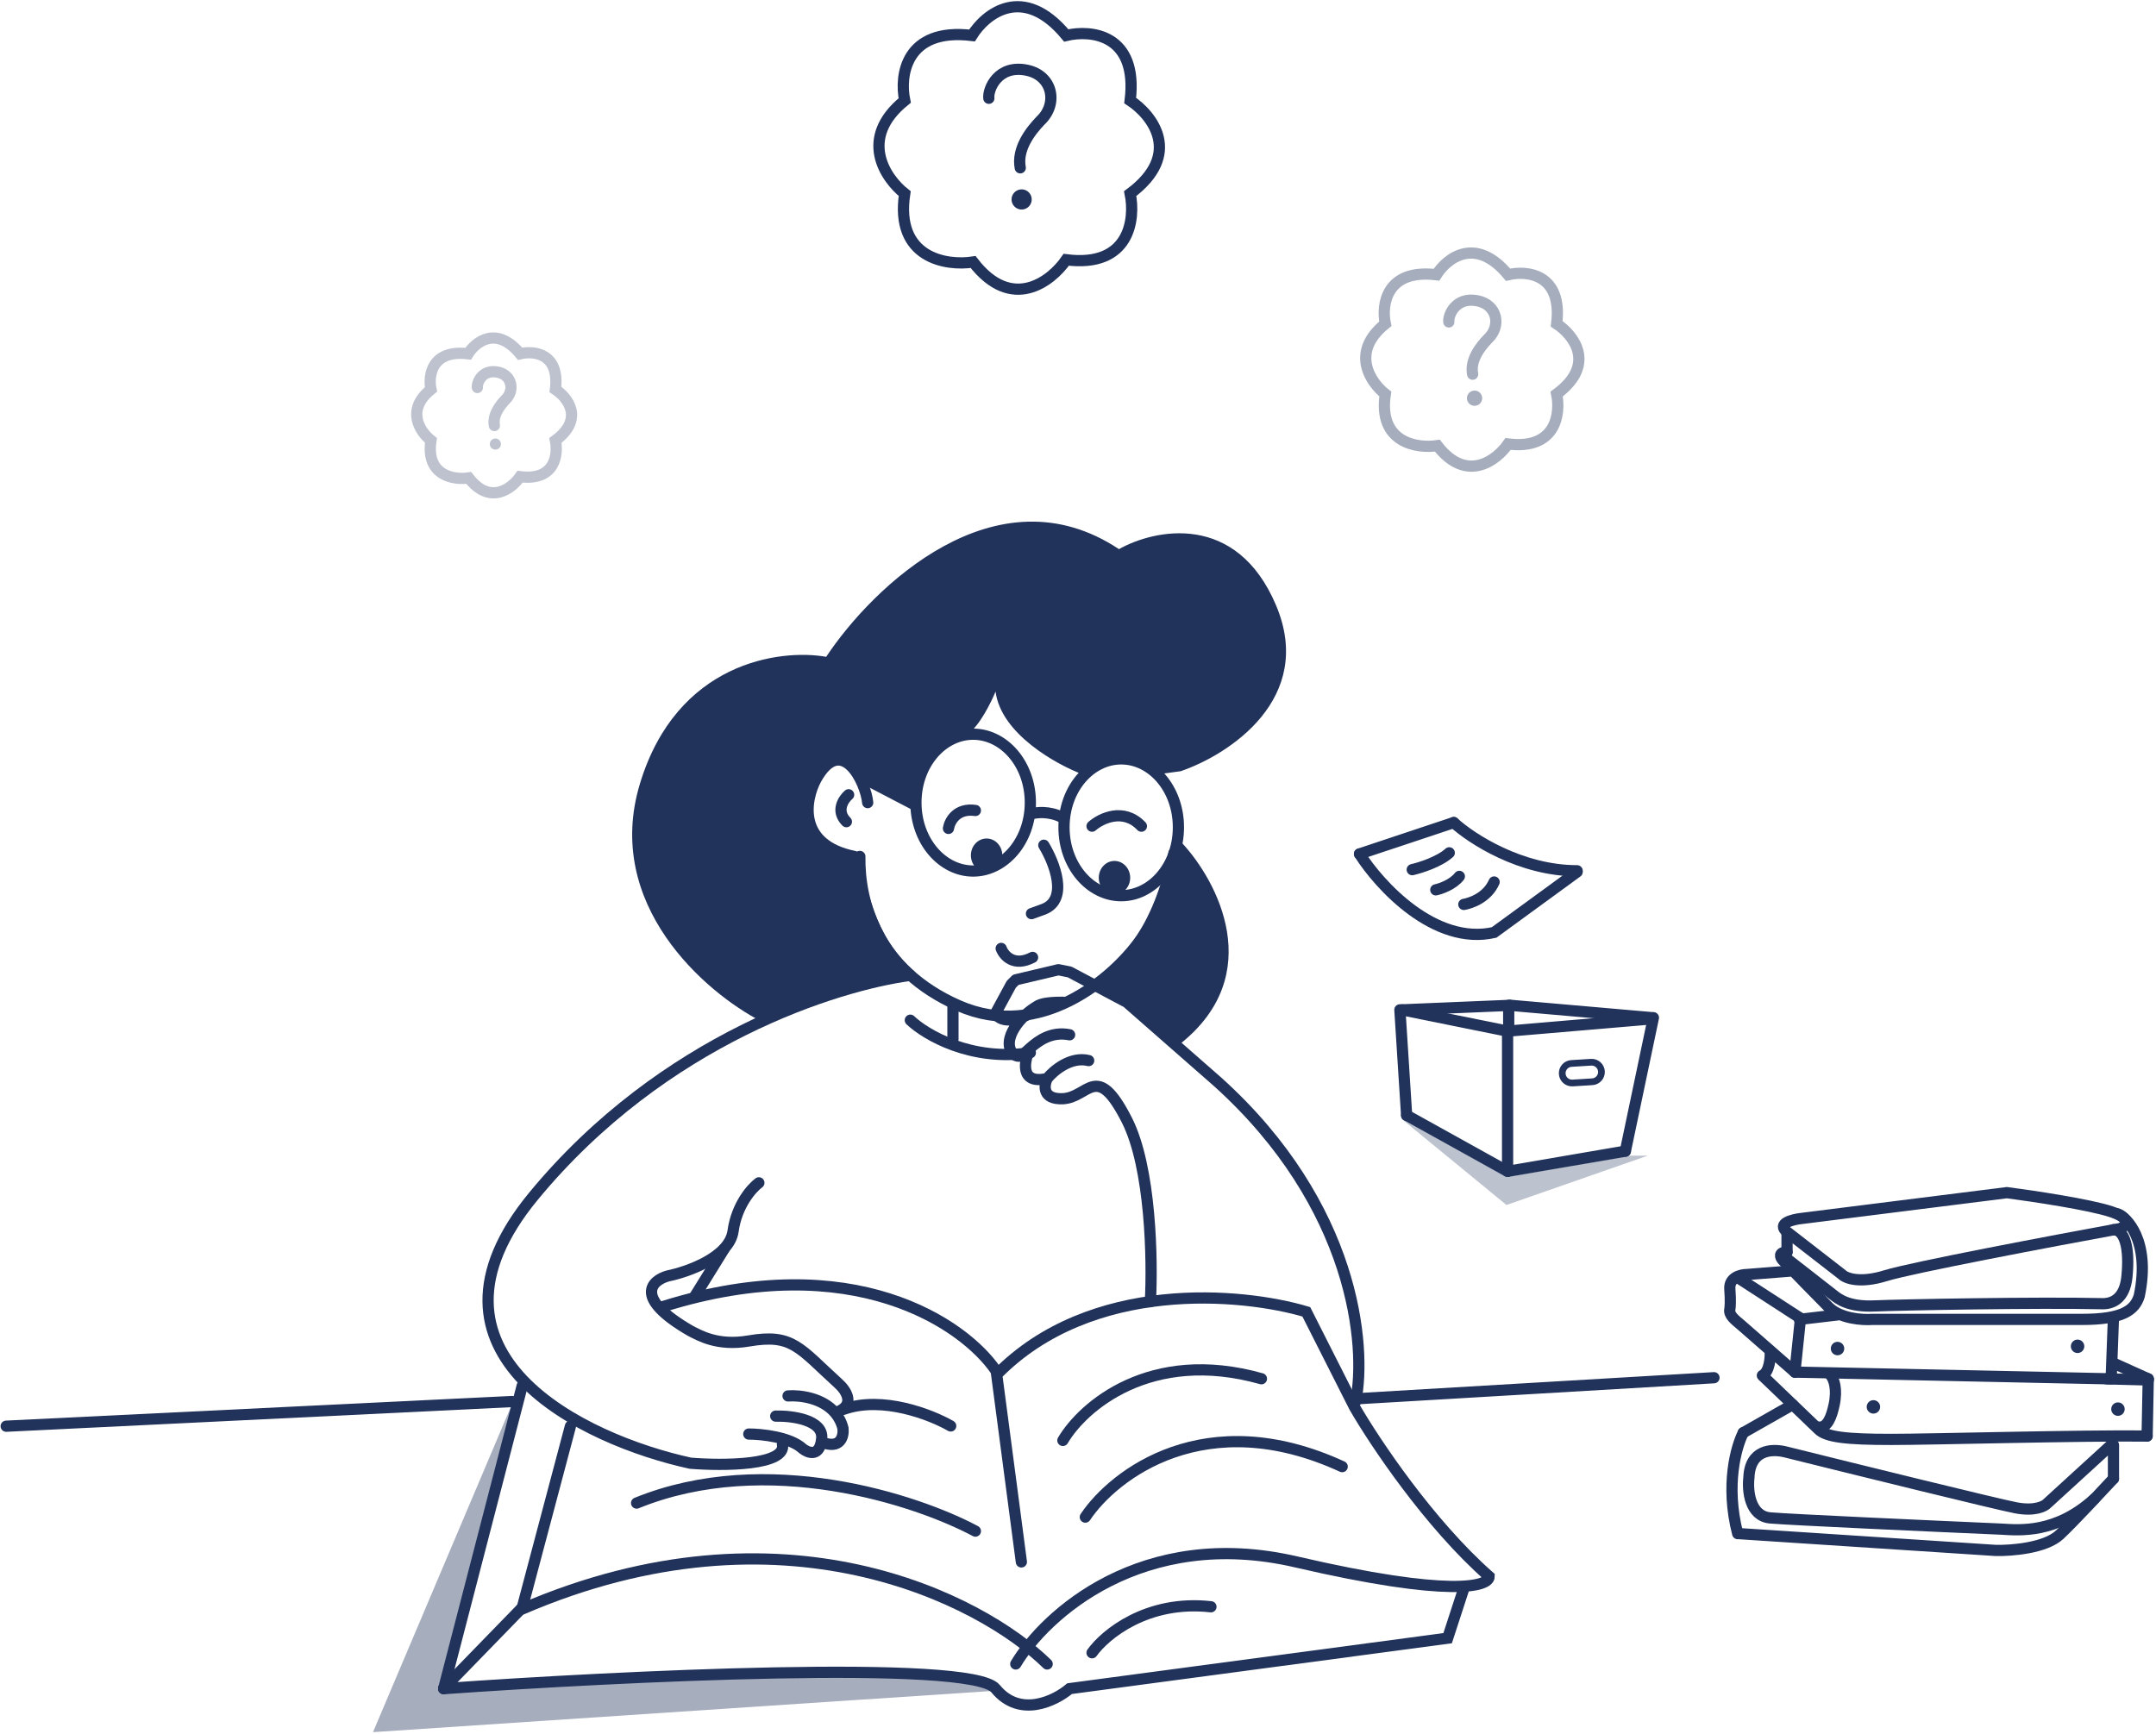
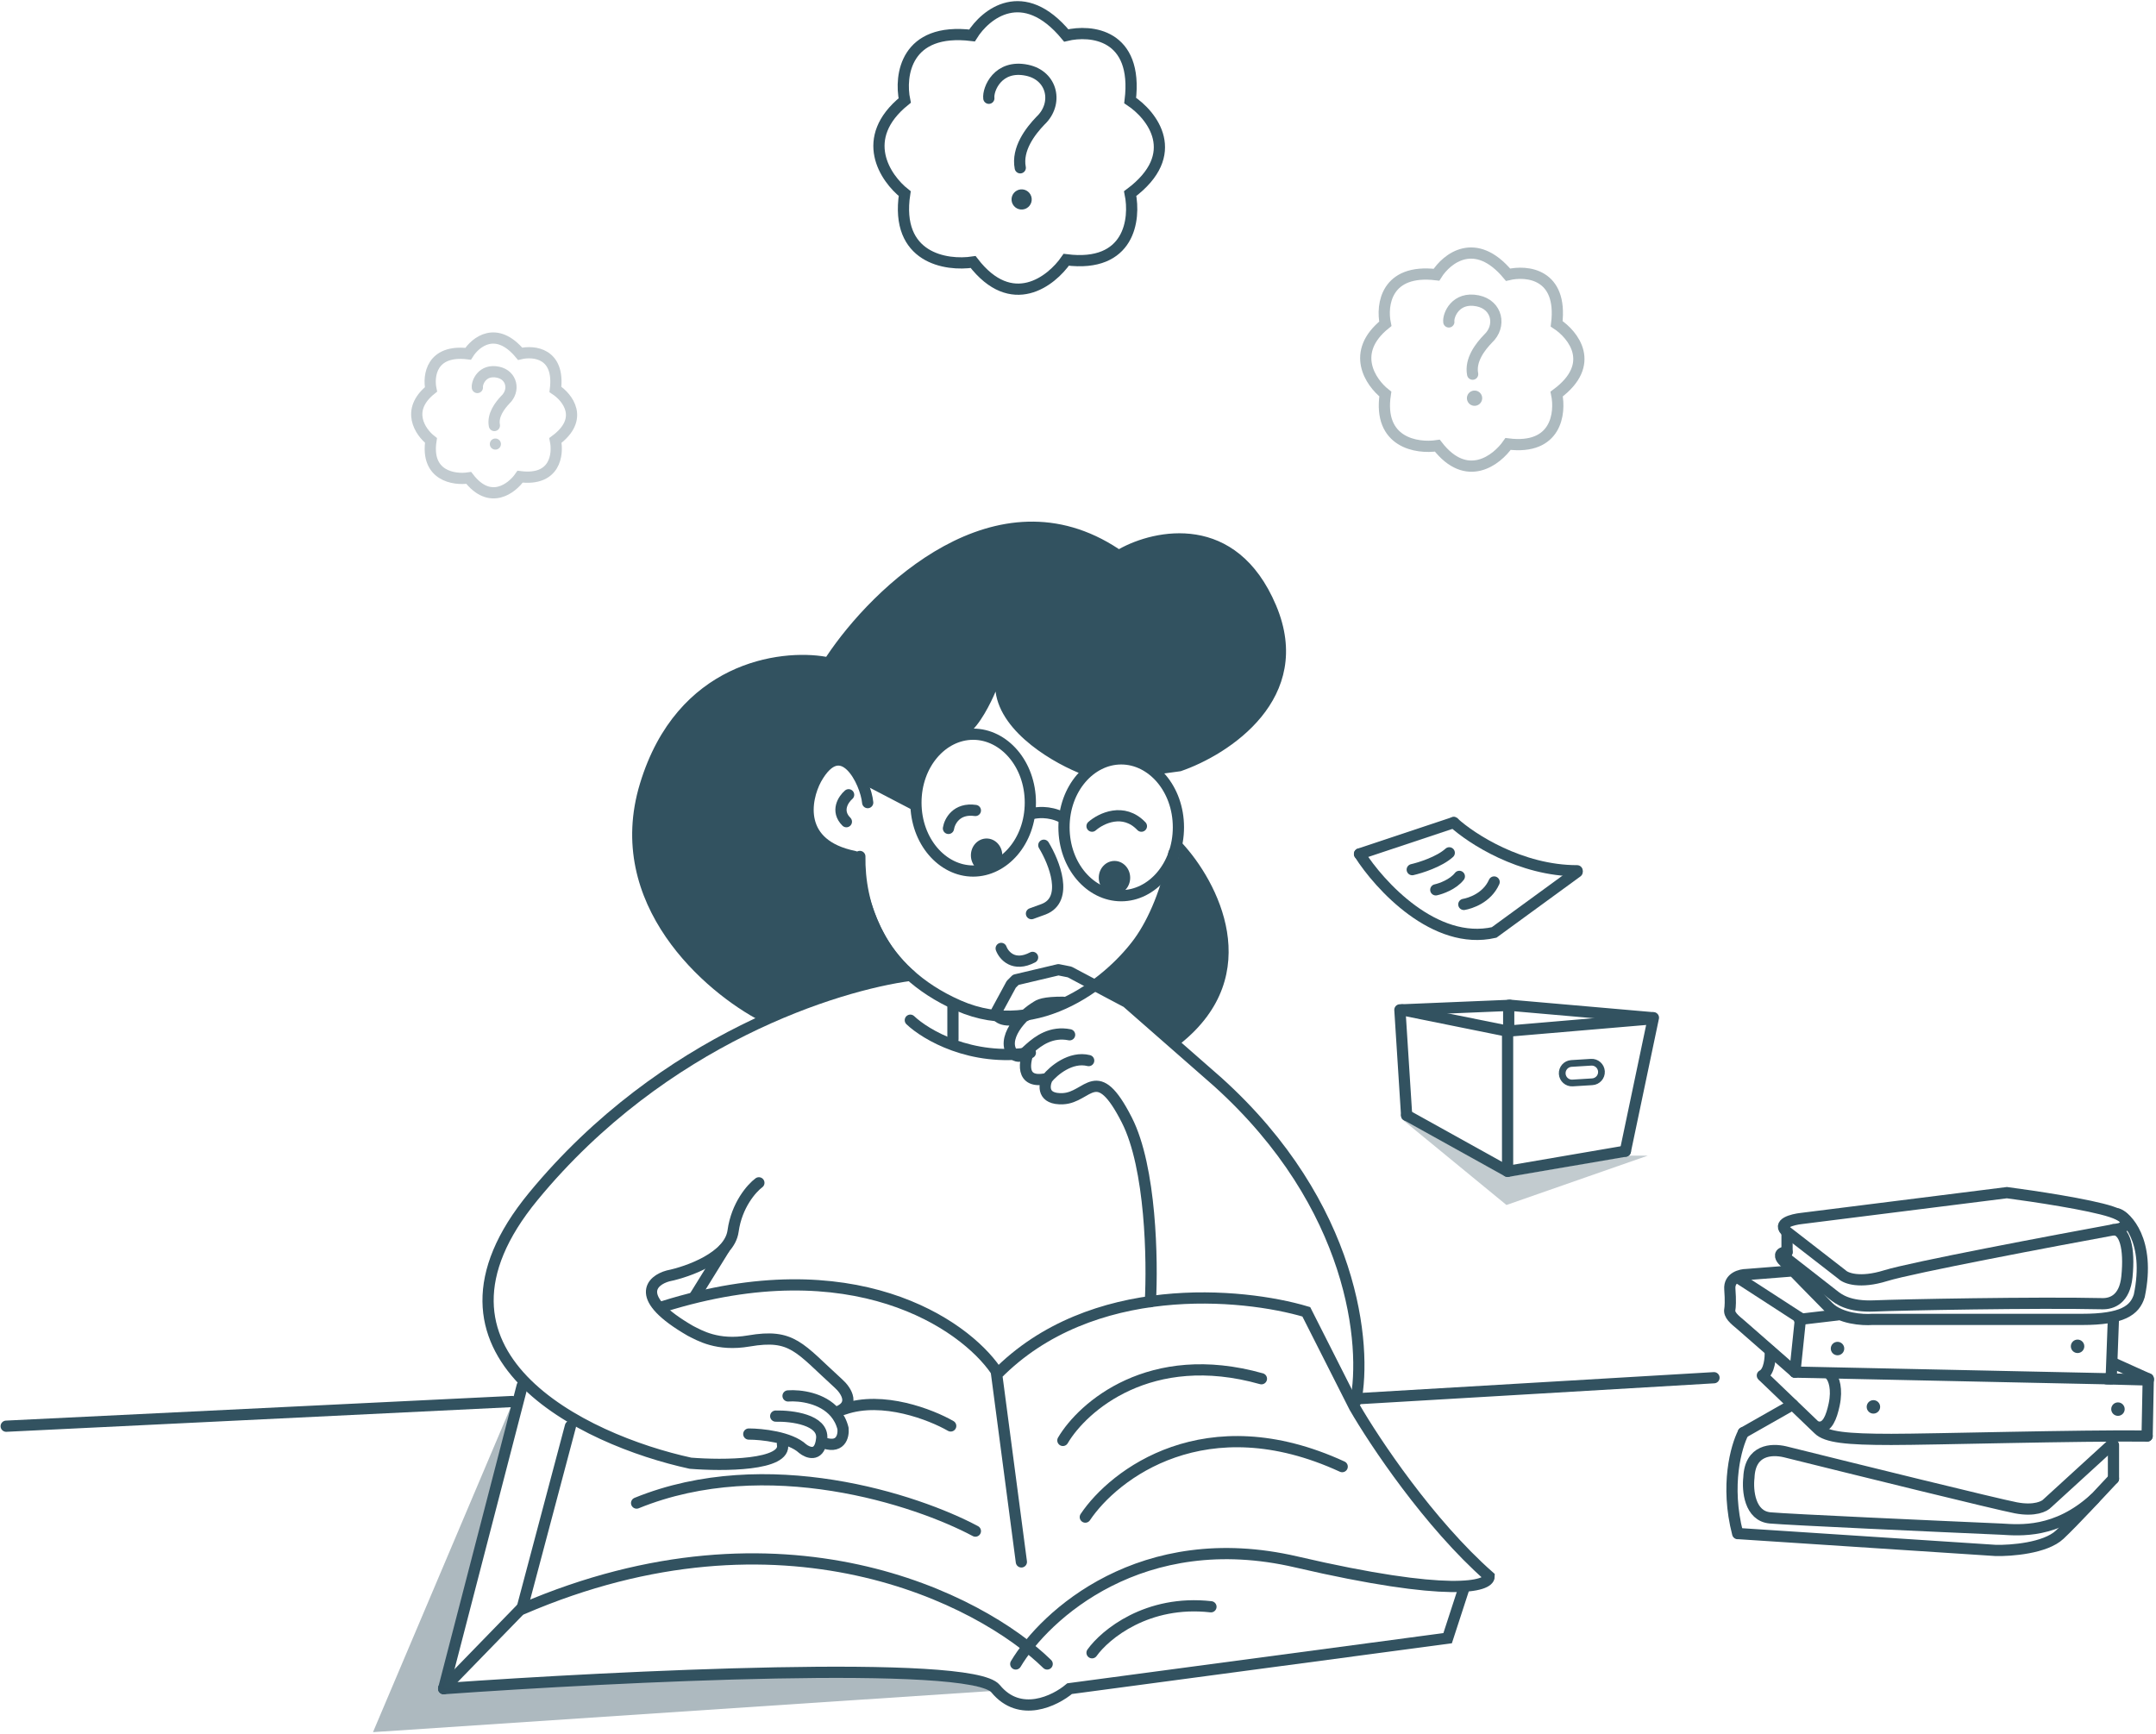
<svg xmlns="http://www.w3.org/2000/svg" width="961" height="773" viewBox="0 0 961 773" fill="none">
-   <path d="M459.759 362.81C461.925 362.143 467.659 361.51 473.259 364.31" stroke="#21325B" stroke-width="5" stroke-linecap="round" />
-   <ellipse cx="439.759" cy="381.31" rx="7" ry="7.5" fill="#21325B" />
-   <ellipse cx="496.759" cy="391.31" rx="7" ry="7.5" fill="#21325B" />
-   <path d="M422.759 369.31C423.259 366.143 426.359 360.11 434.759 361.31" stroke="#21325B" stroke-width="5" stroke-linecap="round" />
-   <path d="M486.759 368.31C490.759 364.81 500.759 359.91 508.759 368.31" stroke="#21325B" stroke-width="5" stroke-linecap="round" />
-   <path d="M465.259 376.81C469.925 384.477 476.459 400.91 465.259 405.31L459.759 407.31" stroke="#21325B" stroke-width="5" stroke-linecap="round" />
-   <path d="M446.259 422.81C447.425 425.977 451.859 431.21 460.259 426.81" stroke="#21325B" stroke-width="5" stroke-linecap="round" />
-   <path d="M285.259 349.31C268.859 403.31 314.425 442.477 339.259 455.31C361.659 441.71 393.592 434.81 407.259 432.81C390.259 418.81 385.092 393.143 383.759 381.31C374.759 384.31 350.759 372.81 361.759 349.31C370.559 330.51 380.092 340.143 383.759 347.31L408.259 358.31C408.259 335.51 423.925 327.81 431.759 326.81C436.559 323.61 441.759 313.143 443.759 308.31C446.159 327.11 470.759 340.81 482.759 345.31C498.359 332.91 510.925 340.143 515.259 345.31L526.259 343.81C547.759 336.477 586.359 311.41 568.759 269.81C551.159 228.21 514.759 235.81 498.759 244.81C443.959 208.41 388.925 261.643 368.259 292.81C347.425 289.143 301.659 295.31 285.259 349.31Z" fill="#21325B" />
-   <path d="M407.759 358.81L383.759 346.31" stroke="#21325B" stroke-width="5" stroke-linecap="round" />
-   <path d="M459.259 357.81C459.259 375.055 447.473 388.31 433.759 388.31C420.045 388.31 408.259 375.055 408.259 357.81C408.259 340.564 420.045 327.31 433.759 327.31C447.473 327.31 459.259 340.564 459.259 357.81Z" stroke="#21325B" stroke-width="5" />
-   <path d="M525.259 368.81C525.259 386.055 513.473 399.31 499.759 399.31C486.045 399.31 474.259 386.055 474.259 368.81C474.259 351.564 486.045 338.31 499.759 338.31C513.473 338.31 525.259 351.564 525.259 368.81Z" stroke="#21325B" stroke-width="5" />
-   <path d="M526.259 465.195C564.659 434.395 542.759 392.862 526.759 375.695C517.959 417.295 497.592 435.195 488.759 439.195L502.759 446.695L526.259 465.195Z" fill="#21325B" />
-   <path d="M386.759 357.81C385.926 348.643 375.259 326.81 363.759 347.31C358.759 356.643 355.159 376.61 380.759 381.81" stroke="#21325B" stroke-width="5" stroke-linecap="round" />
-   <path d="M378.259 354.31C375.925 356.31 372.459 361.51 377.259 366.31" stroke="#21325B" stroke-width="5" stroke-linecap="round" />
-   <path d="M383.259 381.81C382.926 402.143 390.859 432.31 427.259 448.31C463.659 464.31 496.092 435.977 507.759 419.81C514.259 410.803 520.459 396.31 523.259 380.31" stroke="#21325B" stroke-width="5" stroke-linecap="round" />
-   <path d="M424.759 448.81V463.31" stroke="#21325B" stroke-width="5" stroke-linecap="round" />
-   <path d="M405.759 454.81C412.592 461.31 432.859 473.31 459.259 469.31" stroke="#21325B" stroke-width="5" stroke-linecap="round" />
-   <path d="M455.259 696.31L444.259 612.81C486.259 570.01 553.759 576.31 582.259 584.81L603.759 627.31C612.592 642.643 636.959 679.21 663.759 702.81C663.759 707.31 646.559 712.31 577.759 696.31C508.959 680.31 465.759 719.976 452.759 741.81" stroke="#21325B" stroke-width="5" stroke-linecap="round" />
-   <path d="M652.259 708.81L645.259 730.31L476.759 752.81C470.259 758.31 454.559 766.01 443.759 752.81C432.959 739.61 275.259 747.31 197.759 752.81" stroke="#21325B" stroke-width="5" stroke-linecap="round" />
-   <path d="M466.759 741.81C437.092 712.81 348.759 667.31 232.759 717.31" stroke="#21325B" stroke-width="5" stroke-linecap="round" />
-   <path d="M254.259 635.81L232.759 716.81" stroke="#21325B" stroke-width="5" stroke-linecap="round" />
-   <path d="M232.759 617.81L197.759 752.81" stroke="#21325B" stroke-width="5" stroke-linecap="round" />
-   <path d="M197.759 752.695L232.759 716.695" stroke="#21325B" stroke-width="5" stroke-linecap="round" />
-   <path d="M443.759 610.81C429.64 590.33 380.273 555.98 295.759 582.414" stroke="#21325B" stroke-width="5" stroke-linecap="round" />
-   <path d="M486.759 736.81C492.592 728.643 511.359 713.11 539.759 716.31" stroke="#21325B" stroke-width="5" stroke-linecap="round" />
-   <path d="M604.259 624.81C609.259 600.31 603.959 537.51 542.759 482.31L502.259 446.81L476.759 433.31L471.759 432.31L452.759 436.81L450.759 438.81L444.259 450.81C443.259 453.31 447.559 456.21 454.759 453.81C463.759 450.81 457.259 446.81 473.759 446.81M463.911 447.81C456.911 450.81 446.759 461.61 450.759 468.81C451.259 469.643 452.759 471.21 454.759 470.81C455.635 470.635 457.062 469.11 459.085 467.31M476.759 461.31C468.637 459.686 462.838 463.971 459.085 467.31M459.085 467.31C456.477 472.977 454.359 483.61 466.759 480.81M466.759 480.81C469.592 477.31 477.259 470.81 485.259 472.81M466.759 480.81C465.259 483.977 464.559 490.21 473.759 489.81C485.259 489.31 488.759 472.81 502.259 499.31C513.059 520.51 513.759 562.143 512.759 580.31" stroke="#21325B" stroke-width="5" stroke-linecap="round" stroke-linejoin="round" />
-   <path d="M405.759 434.81C373.259 439.143 295.759 462.91 237.759 533.31C179.759 603.71 260.259 641.977 307.759 652.31C322.259 653.477 350.759 653.41 348.759 643.81M333.759 639.31C339.426 639.31 352.159 640.61 357.759 645.81C360.098 647.681 364.799 649.464 366.051 642.81M345.759 631.31C352.926 631.143 367.059 632.91 366.259 641.31C366.207 641.852 366.137 642.351 366.051 642.81M351.259 622.31C356.587 621.92 366.556 623.172 372.206 629.81M366.051 642.81C374.685 646.41 376.12 640.31 375.759 636.81C375.054 633.99 373.803 631.685 372.206 629.81M338.259 527.31C335.092 529.643 328.359 537.21 326.759 548.81C325.159 560.41 306.759 566.977 297.759 568.81C290.426 570.81 282.159 578.51 307.759 593.31C311.759 595.31 319.759 600.21 333.759 597.81C353.259 594.467 356.159 600.81 373.759 616.81C377.224 619.89 381.764 626.802 372.206 629.81" stroke="#21325B" stroke-width="5" stroke-linecap="round" stroke-linejoin="round" />
-   <path d="M322.759 556.81L309.759 577.81" stroke="#21325B" stroke-width="5" stroke-linecap="round" stroke-linejoin="round" />
-   <path d="M2.759 635.81L228.259 624.81" stroke="#21325B" stroke-width="5" stroke-linecap="round" stroke-linejoin="round" />
-   <path d="M602.759 623.695L763.979 614.195" stroke="#21325B" stroke-width="5" stroke-linecap="round" />
-   <path d="M440.759 43.81C440.259 39.81 444.794 28.609 457.759 31.31C469.259 33.706 471.759 46.31 463.759 53.81C459.259 58.496 453.159 66.41 454.759 74.81" stroke="#21325B" stroke-width="5" stroke-linecap="round" />
-   <path d="M503.759 44.81C507.359 15.21 486.259 13.143 475.259 15.81C456.059 -7.39 439.259 6.143 433.259 15.81C403.659 12.21 400.926 33.643 403.259 44.81C382.459 61.61 394.592 79.477 403.259 86.31C398.859 115.11 421.759 118.643 433.759 116.81C450.959 139.21 468.592 125.477 475.259 115.81C503.659 119.41 506.092 97.643 503.759 86.31C527.359 68.71 513.592 51.31 503.759 44.81Z" stroke="#21325B" stroke-width="5" />
-   <circle cx="455.376" cy="88.914" r="4.5" transform="rotate(61.4426 455.376 88.9136)" fill="#21325B" />
-   <path opacity="0.4" d="M645.787 143.515C645.408 140.509 648.847 132.093 658.677 134.122C667.397 135.922 669.293 145.394 663.227 151.03C659.815 154.551 655.189 160.498 656.402 166.81" stroke="#21325B" stroke-width="5" stroke-linecap="round" />
-   <path opacity="0.4" d="M693.857 144.354C696.592 122.022 680.558 120.463 672.199 122.474C657.609 104.971 644.843 115.181 640.283 122.474C617.79 119.758 615.713 135.929 617.486 144.354C601.68 157.028 610.9 170.508 617.486 175.663C614.143 197.392 631.544 200.057 640.663 198.674C653.734 215.574 667.133 205.213 672.199 197.92C693.781 200.636 695.63 184.214 693.857 175.663C711.79 162.385 701.329 149.258 693.857 144.354Z" stroke="#21325B" stroke-width="5" />
-   <circle opacity="0.4" cx="657.256" cy="177.514" r="3.407" transform="rotate(61.4426 657.256 177.514)" fill="#21325B" />
-   <path opacity="0.3" d="M212.779 172.753C212.508 170.567 214.965 164.446 221.986 165.922C228.215 167.231 229.569 174.12 225.236 178.218C222.799 180.78 219.495 185.104 220.361 189.695" stroke="#21325B" stroke-width="5" stroke-linecap="round" />
-   <path opacity="0.3" d="M247.567 173.606C249.554 157.386 237.908 156.253 231.837 157.715C221.24 145.002 211.967 152.417 208.655 157.715C192.318 155.742 190.81 167.487 192.098 173.606C180.617 182.812 187.314 192.602 192.098 196.347C189.669 212.128 202.308 214.064 208.931 213.06C218.425 225.334 228.157 217.809 231.837 212.512C247.511 214.484 248.855 202.557 247.567 196.347C260.592 186.702 252.994 177.168 247.567 173.606Z" stroke="#21325B" stroke-width="5" />
-   <circle opacity="0.3" cx="220.807" cy="197.967" r="2.479" transform="rotate(61.4426 220.807 197.967)" fill="#21325B" />
-   <path d="M166.259 772.195L228.759 624.695L197.759 752.695L297.259 749.195L347.259 747.695H396.759L422.259 748.695L444.259 753.695L166.259 772.195Z" fill="#21325B" fill-opacity="0.4" />
-   <path d="M473.759 642.151C482.592 627.151 512.659 600.651 562.259 614.651" stroke="#21325B" stroke-width="5" stroke-linecap="round" />
-   <path d="M483.759 676.332C496.592 657.166 537.459 625.832 598.259 653.832" stroke="#21325B" stroke-width="5" stroke-linecap="round" />
-   <path d="M434.759 682.575C408.592 668.575 341.759 646.475 283.759 670.075" stroke="#21325B" stroke-width="5" stroke-linecap="round" />
-   <path d="M423.759 635.695C415.092 630.695 393.459 622.195 376.259 628.195" stroke="#21325B" stroke-width="5" stroke-linecap="round" />
-   <path d="M672.979 448.195L624.979 450.195" stroke="#21325B" stroke-width="5" stroke-linecap="round" />
-   <path d="M673.479 448.195L736.479 453.695" stroke="#21325B" stroke-width="5" stroke-linecap="round" />
-   <path d="M736.979 453.695L724.479 513.195" stroke="#21325B" stroke-width="5" stroke-linecap="round" />
-   <path d="M724.479 513.195L671.979 522.195" stroke="#21325B" stroke-width="5" stroke-linecap="round" />
-   <path d="M671.979 521.695V459.195" stroke="#21325B" stroke-width="5" stroke-linecap="round" />
-   <path d="M671.979 459.695L736.479 454.195" stroke="#21325B" stroke-width="5" stroke-linecap="round" />
-   <path d="M671.979 459.695L624.979 450.195" stroke="#21325B" stroke-width="5" stroke-linecap="round" />
-   <path d="M623.979 450.195L626.979 497.195" stroke="#21325B" stroke-width="5" stroke-linecap="round" />
-   <path d="M626.979 497.195L671.979 522.195" stroke="#21325B" stroke-width="5" stroke-linecap="round" />
-   <path d="M672.479 448.195V458.695" stroke="#21325B" stroke-width="5" stroke-linecap="round" />
-   <rect x="696.069" y="474.366" width="17.513" height="8.722" rx="4.361" transform="rotate(-3.53924 696.069 474.366)" stroke="#21325B" stroke-width="3" />
-   <path d="M605.979 380.695C614.979 394.862 639.579 421.695 665.979 415.695L702.979 388.695" stroke="#21325B" stroke-width="5" stroke-linecap="round" />
-   <path d="M605.979 380.695L647.979 366.695" stroke="#21325B" stroke-width="5" stroke-linecap="round" />
-   <path d="M647.979 366.695C655.813 373.862 677.779 388.195 702.979 388.195" stroke="#21325B" stroke-width="5" stroke-linecap="round" />
-   <path d="M629.479 387.695C633.146 386.862 641.579 384.195 645.979 380.195" stroke="#21325B" stroke-width="5" stroke-linecap="round" />
-   <path d="M639.979 396.695C642.313 396.195 647.679 394.295 650.479 390.695" stroke="#21325B" stroke-width="5" stroke-linecap="round" />
-   <path d="M652.479 403.195C655.313 402.695 662.779 400.395 665.979 393.195" stroke="#21325B" stroke-width="5" stroke-linecap="round" />
-   <path d="M671.479 537.195L623.979 498.195L671.479 524.695L726.746 515.195H734.479L671.479 537.195Z" fill="#21325B" fill-opacity="0.3" />
-   <path d="M821.044 568.195L796.544 549.195C791.744 545.473 798.877 543.644 803.044 543.195L894.544 531.695C906.044 533.195 931.444 536.995 941.044 540.195C950.644 543.395 947.71 546.528 945.044 547.695C915.044 553.195 852.144 565.095 840.544 568.695C828.944 572.295 822.71 569.862 821.044 568.195Z" stroke="#21325B" stroke-width="5" stroke-linecap="round" />
-   <path d="M944.043 541.195C947.543 542.362 958.743 552.895 953.543 577.695C951.543 584.195 946.043 588.195 928.043 588.195H834.543C830.21 588.528 820.243 587.895 815.043 582.695C809.843 577.495 799.21 566.528 794.543 561.695C793.543 560.528 792.543 558.195 796.543 558.195" stroke="#21325B" stroke-width="5" stroke-linecap="round" />
-   <path d="M796.543 558.195V549.695" stroke="#21325B" stroke-width="5" stroke-linecap="round" />
-   <path d="M796.543 561.195L817.043 577.195C819.543 579.195 824.043 582.695 835.543 582.195C846.846 581.704 907.877 580.528 937.043 581.195C941.383 581.294 947.043 579.195 948.043 569.195C949.338 556.25 947.043 548.195 942.043 548.195" stroke="#21325B" stroke-width="5" stroke-linecap="round" />
-   <path d="M797.544 566.695L778.544 568.195C775.877 568.195 770.644 569.495 771.044 574.695C771.444 579.895 771.21 582.862 771.044 583.695C770.544 586.195 773.044 588.195 776.044 590.695L800.044 611.695" stroke="#21325B" stroke-width="5" stroke-linecap="round" />
-   <path d="M802.543 587.695L800.043 611.695" stroke="#21325B" stroke-width="5" stroke-linecap="round" />
-   <path d="M802.543 587.695L775.543 570.195" stroke="#21325B" stroke-width="5" stroke-linecap="round" />
-   <path d="M802.043 588.195L819.043 586.195" stroke="#21325B" stroke-width="5" stroke-linecap="round" />
-   <path d="M800.043 611.695L941.043 614.695" stroke="#21325B" stroke-width="5" stroke-linecap="round" />
-   <path d="M942.043 587.195L941.043 614.195" stroke="#21325B" stroke-width="5" stroke-linecap="round" />
-   <circle cx="819.043" cy="601.195" r="3" fill="#21325B" />
-   <circle cx="835.043" cy="627.195" r="3" fill="#21325B" />
-   <circle cx="926.043" cy="600.195" r="3" fill="#21325B" />
-   <circle cx="944.043" cy="628.195" r="3" fill="#21325B" />
-   <path d="M786.043 613.695L810.543 637.195C814.043 640.695 823.043 641.695 843.043 641.695C861.552 641.695 926.71 639.862 957.043 640.195" stroke="#21325B" stroke-width="5" stroke-linecap="round" />
-   <path d="M957.543 614.695L957.043 640.195" stroke="#21325B" stroke-width="5" stroke-linecap="round" />
-   <path d="M957.543 614.695L942.043 607.695" stroke="#21325B" stroke-width="5" stroke-linecap="round" />
-   <path d="M789.043 602.195C789.21 605.195 788.743 611.595 785.543 613.195" stroke="#21325B" stroke-width="5" stroke-linecap="round" />
-   <path d="M816.043 613.195C817.377 614.695 819.043 619.195 817.543 626.195C816.372 631.661 814.543 636.695 810.543 636.195" stroke="#21325B" stroke-width="5" stroke-linecap="round" />
-   <path d="M957.543 615.195L939.043 614.695" stroke="#21325B" stroke-width="5" stroke-linecap="round" />
-   <path d="M799.043 626.195L777.043 638.695" stroke="#21325B" stroke-width="5" stroke-linecap="round" />
-   <path d="M777.043 638.695C773.877 644.862 768.943 662.095 774.543 683.695" stroke="#21325B" stroke-width="5" stroke-linecap="round" />
-   <path d="M775.043 683.695L889.543 691.195C896.377 691.362 911.643 690.195 918.043 684.195C924.443 678.195 936.543 665.028 942.043 659.195" stroke="#21325B" stroke-width="5" stroke-linecap="round" />
-   <path d="M942.043 659.195L942.043 644.195" stroke="#21325B" stroke-width="5" stroke-linecap="round" />
-   <path d="M941.544 643.695L912.544 670.195C911.377 671.528 906.944 673.795 898.544 672.195C890.144 670.595 826.377 654.862 795.544 647.195C789.71 645.862 780.044 646.195 779.544 658.695C778.877 664.362 779.844 675.895 789.044 676.695C798.244 677.495 861.544 680.362 892.044 681.695C900.377 682.195 916.544 683.695 933.544 668.195" stroke="#21325B" stroke-width="5" stroke-linecap="round" />
+   <path d="M459.759 362.81C461.925 362.143 467.659 361.51 473.259 364.31" stroke="#325260" stroke-width="5" stroke-linecap="round" />
+   <ellipse cx="439.759" cy="381.31" rx="7" ry="7.5" fill="#325260" />
+   <ellipse cx="496.759" cy="391.31" rx="7" ry="7.5" fill="#325260" />
+   <path d="M422.759 369.31C423.259 366.143 426.359 360.11 434.759 361.31" stroke="#325260" stroke-width="5" stroke-linecap="round" />
+   <path d="M486.759 368.31C490.759 364.81 500.759 359.91 508.759 368.31" stroke="#325260" stroke-width="5" stroke-linecap="round" />
+   <path d="M465.259 376.81C469.925 384.477 476.459 400.91 465.259 405.31L459.759 407.31" stroke="#325260" stroke-width="5" stroke-linecap="round" />
+   <path d="M446.259 422.81C447.425 425.977 451.859 431.21 460.259 426.81" stroke="#325260" stroke-width="5" stroke-linecap="round" />
+   <path d="M285.259 349.31C268.859 403.31 314.425 442.477 339.259 455.31C361.659 441.71 393.592 434.81 407.259 432.81C390.259 418.81 385.092 393.143 383.759 381.31C374.759 384.31 350.759 372.81 361.759 349.31C370.559 330.51 380.092 340.143 383.759 347.31L408.259 358.31C408.259 335.51 423.925 327.81 431.759 326.81C436.559 323.61 441.759 313.143 443.759 308.31C446.159 327.11 470.759 340.81 482.759 345.31C498.359 332.91 510.925 340.143 515.259 345.31L526.259 343.81C547.759 336.477 586.359 311.41 568.759 269.81C551.159 228.21 514.759 235.81 498.759 244.81C443.959 208.41 388.925 261.643 368.259 292.81C347.425 289.143 301.659 295.31 285.259 349.31Z" fill="#325260" />
+   <path d="M407.759 358.81L383.759 346.31" stroke="#325260" stroke-width="5" stroke-linecap="round" />
+   <path d="M459.259 357.81C459.259 375.055 447.473 388.31 433.759 388.31C420.045 388.31 408.259 375.055 408.259 357.81C408.259 340.564 420.045 327.31 433.759 327.31C447.473 327.31 459.259 340.564 459.259 357.81Z" stroke="#325260" stroke-width="5" />
+   <path d="M525.259 368.81C525.259 386.055 513.473 399.31 499.759 399.31C486.045 399.31 474.259 386.055 474.259 368.81C474.259 351.564 486.045 338.31 499.759 338.31C513.473 338.31 525.259 351.564 525.259 368.81Z" stroke="#325260" stroke-width="5" />
+   <path d="M526.259 465.195C564.659 434.395 542.759 392.862 526.759 375.695C517.959 417.295 497.592 435.195 488.759 439.195L502.759 446.695L526.259 465.195Z" fill="#325260" />
+   <path d="M386.759 357.81C385.926 348.643 375.259 326.81 363.759 347.31C358.759 356.643 355.159 376.61 380.759 381.81" stroke="#325260" stroke-width="5" stroke-linecap="round" />
+   <path d="M378.259 354.31C375.925 356.31 372.459 361.51 377.259 366.31" stroke="#325260" stroke-width="5" stroke-linecap="round" />
+   <path d="M383.259 381.81C382.926 402.143 390.859 432.31 427.259 448.31C463.659 464.31 496.092 435.977 507.759 419.81C514.259 410.803 520.459 396.31 523.259 380.31" stroke="#325260" stroke-width="5" stroke-linecap="round" />
+   <path d="M424.759 448.81V463.31" stroke="#325260" stroke-width="5" stroke-linecap="round" />
+   <path d="M405.759 454.81C412.592 461.31 432.859 473.31 459.259 469.31" stroke="#325260" stroke-width="5" stroke-linecap="round" />
+   <path d="M455.259 696.31L444.259 612.81C486.259 570.01 553.759 576.31 582.259 584.81L603.759 627.31C612.592 642.643 636.959 679.21 663.759 702.81C663.759 707.31 646.559 712.31 577.759 696.31C508.959 680.31 465.759 719.976 452.759 741.81" stroke="#325260" stroke-width="5" stroke-linecap="round" />
+   <path d="M652.259 708.81L645.259 730.31L476.759 752.81C470.259 758.31 454.559 766.01 443.759 752.81C432.959 739.61 275.259 747.31 197.759 752.81" stroke="#325260" stroke-width="5" stroke-linecap="round" />
+   <path d="M466.759 741.81C437.092 712.81 348.759 667.31 232.759 717.31" stroke="#325260" stroke-width="5" stroke-linecap="round" />
+   <path d="M254.259 635.81L232.759 716.81" stroke="#325260" stroke-width="5" stroke-linecap="round" />
+   <path d="M232.759 617.81L197.759 752.81" stroke="#325260" stroke-width="5" stroke-linecap="round" />
+   <path d="M197.759 752.695L232.759 716.695" stroke="#325260" stroke-width="5" stroke-linecap="round" />
+   <path d="M443.759 610.81C429.64 590.33 380.273 555.98 295.759 582.414" stroke="#325260" stroke-width="5" stroke-linecap="round" />
+   <path d="M486.759 736.81C492.592 728.643 511.359 713.11 539.759 716.31" stroke="#325260" stroke-width="5" stroke-linecap="round" />
+   <path d="M604.259 624.81C609.259 600.31 603.959 537.51 542.759 482.31L502.259 446.81L476.759 433.31L471.759 432.31L452.759 436.81L450.759 438.81L444.259 450.81C443.259 453.31 447.559 456.21 454.759 453.81C463.759 450.81 457.259 446.81 473.759 446.81M463.911 447.81C456.911 450.81 446.759 461.61 450.759 468.81C451.259 469.643 452.759 471.21 454.759 470.81C455.635 470.635 457.062 469.11 459.085 467.31M476.759 461.31C468.637 459.686 462.838 463.971 459.085 467.31M459.085 467.31C456.477 472.977 454.359 483.61 466.759 480.81M466.759 480.81C469.592 477.31 477.259 470.81 485.259 472.81M466.759 480.81C465.259 483.977 464.559 490.21 473.759 489.81C485.259 489.31 488.759 472.81 502.259 499.31C513.059 520.51 513.759 562.143 512.759 580.31" stroke="#325260" stroke-width="5" stroke-linecap="round" stroke-linejoin="round" />
+   <path d="M405.759 434.81C373.259 439.143 295.759 462.91 237.759 533.31C179.759 603.71 260.259 641.977 307.759 652.31C322.259 653.477 350.759 653.41 348.759 643.81M333.759 639.31C339.426 639.31 352.159 640.61 357.759 645.81C360.098 647.681 364.799 649.464 366.051 642.81M345.759 631.31C352.926 631.143 367.059 632.91 366.259 641.31C366.207 641.852 366.137 642.351 366.051 642.81M351.259 622.31C356.587 621.92 366.556 623.172 372.206 629.81M366.051 642.81C374.685 646.41 376.12 640.31 375.759 636.81C375.054 633.99 373.803 631.685 372.206 629.81M338.259 527.31C335.092 529.643 328.359 537.21 326.759 548.81C325.159 560.41 306.759 566.977 297.759 568.81C290.426 570.81 282.159 578.51 307.759 593.31C311.759 595.31 319.759 600.21 333.759 597.81C353.259 594.467 356.159 600.81 373.759 616.81C377.224 619.89 381.764 626.802 372.206 629.81" stroke="#325260" stroke-width="5" stroke-linecap="round" stroke-linejoin="round" />
+   <path d="M322.759 556.81L309.759 577.81" stroke="#325260" stroke-width="5" stroke-linecap="round" stroke-linejoin="round" />
+   <path d="M2.759 635.81L228.259 624.81" stroke="#325260" stroke-width="5" stroke-linecap="round" stroke-linejoin="round" />
+   <path d="M602.759 623.695L763.979 614.195" stroke="#325260" stroke-width="5" stroke-linecap="round" />
+   <path d="M440.759 43.81C440.259 39.81 444.794 28.609 457.759 31.31C469.259 33.706 471.759 46.31 463.759 53.81C459.259 58.496 453.159 66.41 454.759 74.81" stroke="#325260" stroke-width="5" stroke-linecap="round" />
+   <path d="M503.759 44.81C507.359 15.21 486.259 13.143 475.259 15.81C456.059 -7.39 439.259 6.143 433.259 15.81C403.659 12.21 400.926 33.643 403.259 44.81C382.459 61.61 394.592 79.477 403.259 86.31C398.859 115.11 421.759 118.643 433.759 116.81C450.959 139.21 468.592 125.477 475.259 115.81C503.659 119.41 506.092 97.643 503.759 86.31C527.359 68.71 513.592 51.31 503.759 44.81Z" stroke="#325260" stroke-width="5" />
+   <circle cx="455.376" cy="88.914" r="4.5" transform="rotate(61.4426 455.376 88.9136)" fill="#325260" />
+   <path opacity="0.4" d="M645.787 143.515C645.408 140.509 648.847 132.093 658.677 134.122C667.397 135.922 669.293 145.394 663.227 151.03C659.815 154.551 655.189 160.498 656.402 166.81" stroke="#325260" stroke-width="5" stroke-linecap="round" />
+   <path opacity="0.4" d="M693.857 144.354C696.592 122.022 680.558 120.463 672.199 122.474C657.609 104.971 644.843 115.181 640.283 122.474C617.79 119.758 615.713 135.929 617.486 144.354C601.68 157.028 610.9 170.508 617.486 175.663C614.143 197.392 631.544 200.057 640.663 198.674C653.734 215.574 667.133 205.213 672.199 197.92C693.781 200.636 695.63 184.214 693.857 175.663C711.79 162.385 701.329 149.258 693.857 144.354Z" stroke="#325260" stroke-width="5" />
+   <circle opacity="0.4" cx="657.256" cy="177.514" r="3.407" transform="rotate(61.4426 657.256 177.514)" fill="#325260" />
+   <path opacity="0.3" d="M212.779 172.753C212.508 170.567 214.965 164.446 221.986 165.922C228.215 167.231 229.569 174.12 225.236 178.218C222.799 180.78 219.495 185.104 220.361 189.695" stroke="#325260" stroke-width="5" stroke-linecap="round" />
+   <path opacity="0.3" d="M247.567 173.606C249.554 157.386 237.908 156.253 231.837 157.715C221.24 145.002 211.967 152.417 208.655 157.715C192.318 155.742 190.81 167.487 192.098 173.606C180.617 182.812 187.314 192.602 192.098 196.347C189.669 212.128 202.308 214.064 208.931 213.06C218.425 225.334 228.157 217.809 231.837 212.512C247.511 214.484 248.855 202.557 247.567 196.347C260.592 186.702 252.994 177.168 247.567 173.606Z" stroke="#325260" stroke-width="5" />
+   <circle opacity="0.3" cx="220.807" cy="197.967" r="2.479" transform="rotate(61.4426 220.807 197.967)" fill="#325260" />
+   <path d="M166.259 772.195L228.759 624.695L197.759 752.695L297.259 749.195L347.259 747.695H396.759L422.259 748.695L444.259 753.695L166.259 772.195Z" fill="#325260" fill-opacity="0.4" />
+   <path d="M473.759 642.151C482.592 627.151 512.659 600.651 562.259 614.651" stroke="#325260" stroke-width="5" stroke-linecap="round" />
+   <path d="M483.759 676.332C496.592 657.166 537.459 625.832 598.259 653.832" stroke="#325260" stroke-width="5" stroke-linecap="round" />
+   <path d="M434.759 682.575C408.592 668.575 341.759 646.475 283.759 670.075" stroke="#325260" stroke-width="5" stroke-linecap="round" />
+   <path d="M423.759 635.695C415.092 630.695 393.459 622.195 376.259 628.195" stroke="#325260" stroke-width="5" stroke-linecap="round" />
+   <path d="M672.979 448.195L624.979 450.195" stroke="#325260" stroke-width="5" stroke-linecap="round" />
+   <path d="M673.479 448.195L736.479 453.695" stroke="#325260" stroke-width="5" stroke-linecap="round" />
+   <path d="M736.979 453.695L724.479 513.195" stroke="#325260" stroke-width="5" stroke-linecap="round" />
+   <path d="M724.479 513.195L671.979 522.195" stroke="#325260" stroke-width="5" stroke-linecap="round" />
+   <path d="M671.979 521.695V459.195" stroke="#325260" stroke-width="5" stroke-linecap="round" />
+   <path d="M671.979 459.695L736.479 454.195" stroke="#325260" stroke-width="5" stroke-linecap="round" />
+   <path d="M671.979 459.695L624.979 450.195" stroke="#325260" stroke-width="5" stroke-linecap="round" />
+   <path d="M623.979 450.195L626.979 497.195" stroke="#325260" stroke-width="5" stroke-linecap="round" />
+   <path d="M626.979 497.195L671.979 522.195" stroke="#325260" stroke-width="5" stroke-linecap="round" />
+   <path d="M672.479 448.195V458.695" stroke="#325260" stroke-width="5" stroke-linecap="round" />
+   <rect x="696.069" y="474.366" width="17.513" height="8.722" rx="4.361" transform="rotate(-3.53924 696.069 474.366)" stroke="#325260" stroke-width="3" />
+   <path d="M605.979 380.695C614.979 394.862 639.579 421.695 665.979 415.695L702.979 388.695" stroke="#325260" stroke-width="5" stroke-linecap="round" />
+   <path d="M605.979 380.695L647.979 366.695" stroke="#325260" stroke-width="5" stroke-linecap="round" />
+   <path d="M647.979 366.695C655.813 373.862 677.779 388.195 702.979 388.195" stroke="#325260" stroke-width="5" stroke-linecap="round" />
+   <path d="M629.479 387.695C633.146 386.862 641.579 384.195 645.979 380.195" stroke="#325260" stroke-width="5" stroke-linecap="round" />
+   <path d="M639.979 396.695C642.313 396.195 647.679 394.295 650.479 390.695" stroke="#325260" stroke-width="5" stroke-linecap="round" />
+   <path d="M652.479 403.195C655.313 402.695 662.779 400.395 665.979 393.195" stroke="#325260" stroke-width="5" stroke-linecap="round" />
+   <path d="M671.479 537.195L623.979 498.195L671.479 524.695L726.746 515.195H734.479L671.479 537.195Z" fill="#325260" fill-opacity="0.3" />
+   <path d="M821.044 568.195L796.544 549.195C791.744 545.473 798.877 543.644 803.044 543.195L894.544 531.695C906.044 533.195 931.444 536.995 941.044 540.195C950.644 543.395 947.71 546.528 945.044 547.695C915.044 553.195 852.144 565.095 840.544 568.695C828.944 572.295 822.71 569.862 821.044 568.195Z" stroke="#325260" stroke-width="5" stroke-linecap="round" />
+   <path d="M944.043 541.195C947.543 542.362 958.743 552.895 953.543 577.695C951.543 584.195 946.043 588.195 928.043 588.195H834.543C830.21 588.528 820.243 587.895 815.043 582.695C809.843 577.495 799.21 566.528 794.543 561.695C793.543 560.528 792.543 558.195 796.543 558.195" stroke="#325260" stroke-width="5" stroke-linecap="round" />
+   <path d="M796.543 558.195V549.695" stroke="#325260" stroke-width="5" stroke-linecap="round" />
+   <path d="M796.543 561.195L817.043 577.195C819.543 579.195 824.043 582.695 835.543 582.195C846.846 581.704 907.877 580.528 937.043 581.195C941.383 581.294 947.043 579.195 948.043 569.195C949.338 556.25 947.043 548.195 942.043 548.195" stroke="#325260" stroke-width="5" stroke-linecap="round" />
+   <path d="M797.544 566.695L778.544 568.195C775.877 568.195 770.644 569.495 771.044 574.695C771.444 579.895 771.21 582.862 771.044 583.695C770.544 586.195 773.044 588.195 776.044 590.695L800.044 611.695" stroke="#325260" stroke-width="5" stroke-linecap="round" />
+   <path d="M802.543 587.695L800.043 611.695" stroke="#325260" stroke-width="5" stroke-linecap="round" />
+   <path d="M802.543 587.695L775.543 570.195" stroke="#325260" stroke-width="5" stroke-linecap="round" />
+   <path d="M802.043 588.195L819.043 586.195" stroke="#325260" stroke-width="5" stroke-linecap="round" />
+   <path d="M800.043 611.695L941.043 614.695" stroke="#325260" stroke-width="5" stroke-linecap="round" />
+   <path d="M942.043 587.195L941.043 614.195" stroke="#325260" stroke-width="5" stroke-linecap="round" />
+   <circle cx="819.043" cy="601.195" r="3" fill="#325260" />
+   <circle cx="835.043" cy="627.195" r="3" fill="#325260" />
+   <circle cx="926.043" cy="600.195" r="3" fill="#325260" />
+   <circle cx="944.043" cy="628.195" r="3" fill="#325260" />
+   <path d="M786.043 613.695L810.543 637.195C814.043 640.695 823.043 641.695 843.043 641.695C861.552 641.695 926.71 639.862 957.043 640.195" stroke="#325260" stroke-width="5" stroke-linecap="round" />
+   <path d="M957.543 614.695L957.043 640.195" stroke="#325260" stroke-width="5" stroke-linecap="round" />
+   <path d="M957.543 614.695L942.043 607.695" stroke="#325260" stroke-width="5" stroke-linecap="round" />
+   <path d="M789.043 602.195C789.21 605.195 788.743 611.595 785.543 613.195" stroke="#325260" stroke-width="5" stroke-linecap="round" />
+   <path d="M816.043 613.195C817.377 614.695 819.043 619.195 817.543 626.195C816.372 631.661 814.543 636.695 810.543 636.195" stroke="#325260" stroke-width="5" stroke-linecap="round" />
+   <path d="M957.543 615.195L939.043 614.695" stroke="#325260" stroke-width="5" stroke-linecap="round" />
+   <path d="M799.043 626.195L777.043 638.695" stroke="#325260" stroke-width="5" stroke-linecap="round" />
+   <path d="M777.043 638.695C773.877 644.862 768.943 662.095 774.543 683.695" stroke="#325260" stroke-width="5" stroke-linecap="round" />
+   <path d="M775.043 683.695L889.543 691.195C896.377 691.362 911.643 690.195 918.043 684.195C924.443 678.195 936.543 665.028 942.043 659.195" stroke="#325260" stroke-width="5" stroke-linecap="round" />
+   <path d="M942.043 659.195L942.043 644.195" stroke="#325260" stroke-width="5" stroke-linecap="round" />
+   <path d="M941.544 643.695L912.544 670.195C911.377 671.528 906.944 673.795 898.544 672.195C890.144 670.595 826.377 654.862 795.544 647.195C789.71 645.862 780.044 646.195 779.544 658.695C778.877 664.362 779.844 675.895 789.044 676.695C798.244 677.495 861.544 680.362 892.044 681.695C900.377 682.195 916.544 683.695 933.544 668.195" stroke="#325260" stroke-width="5" stroke-linecap="round" />
</svg>
